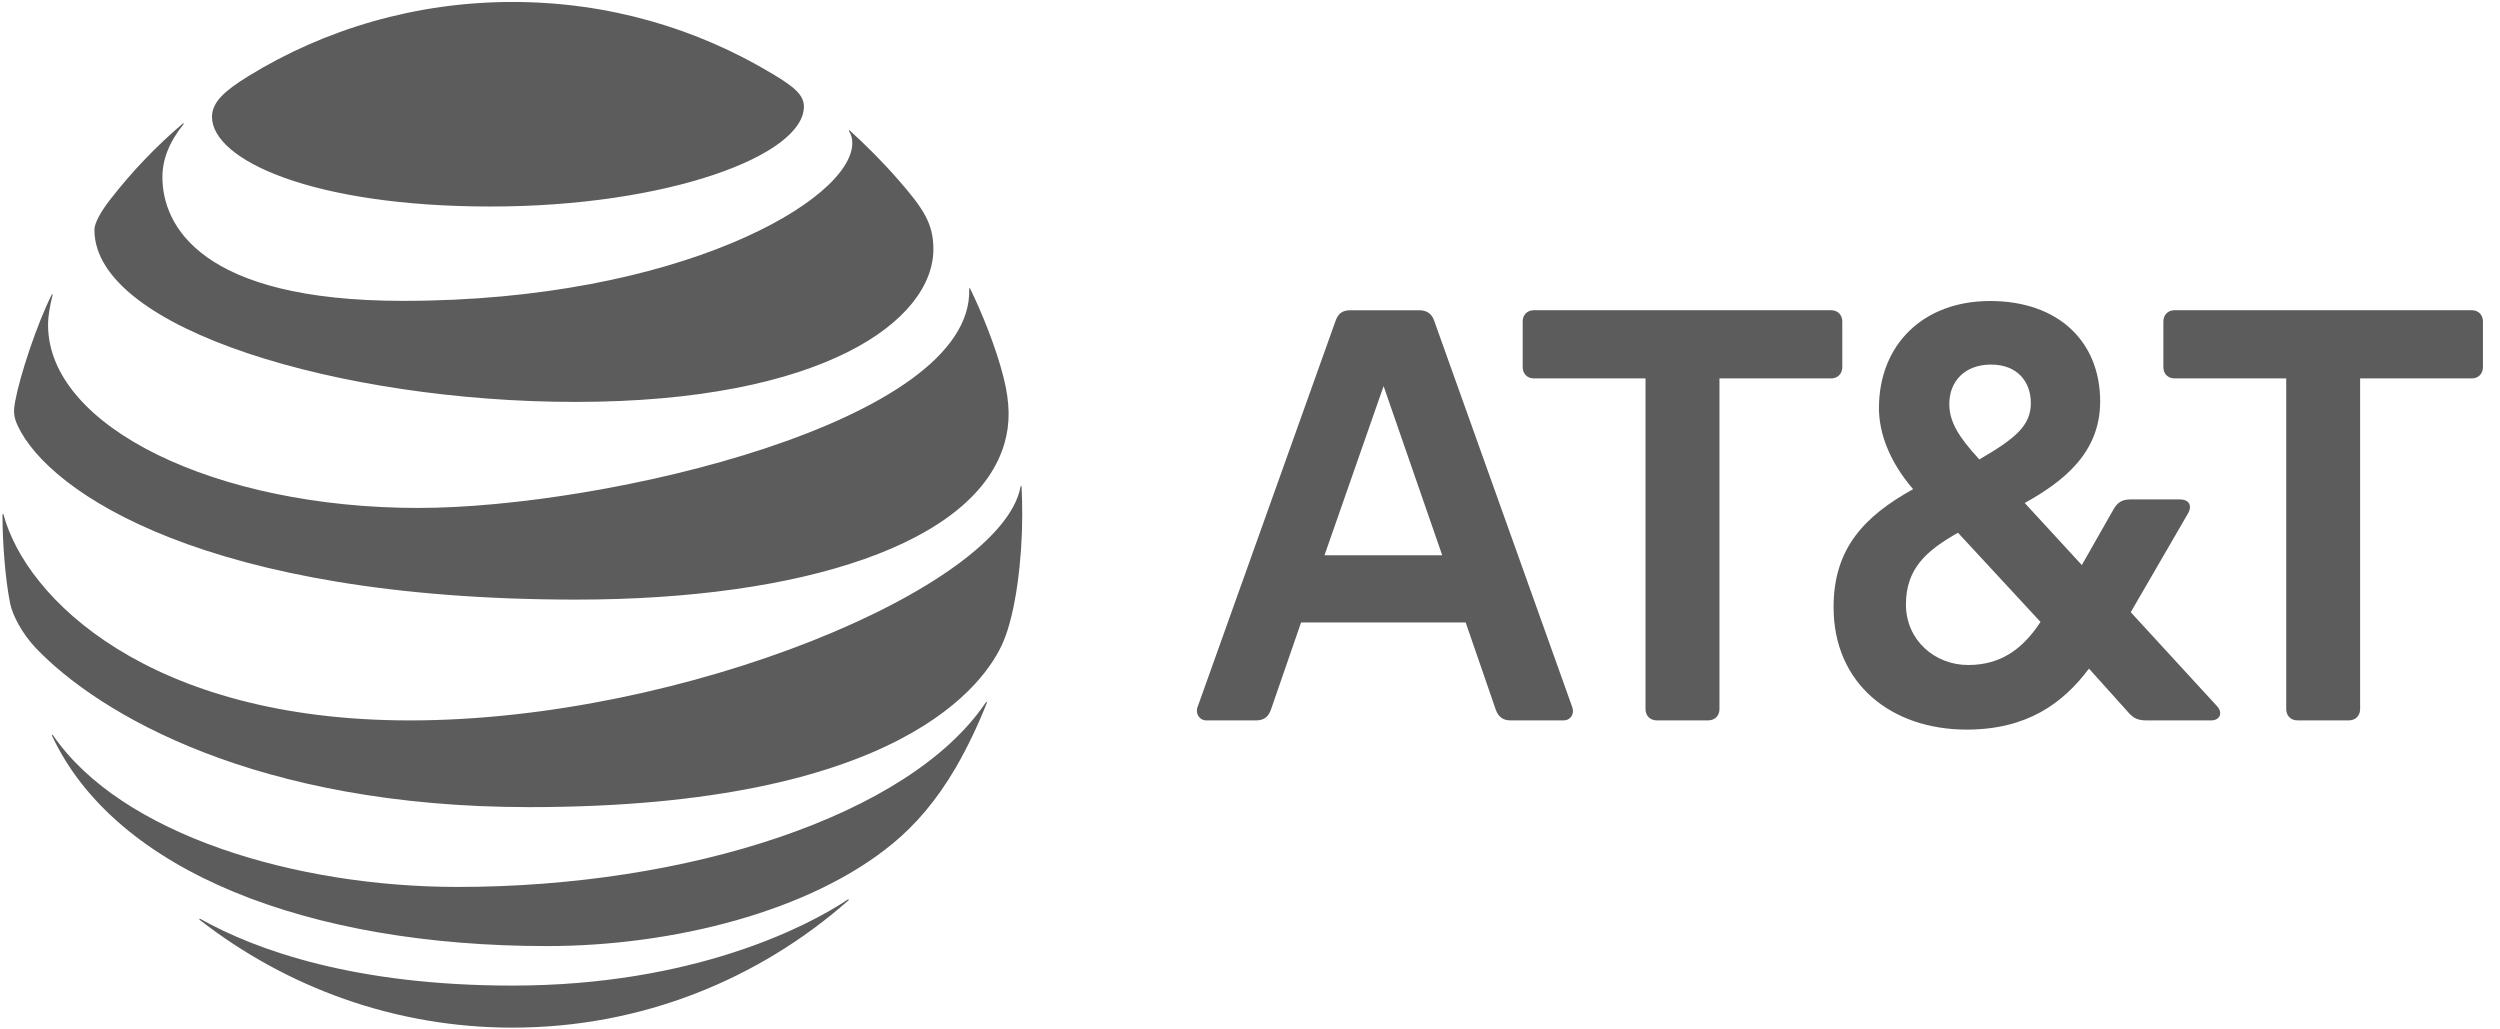
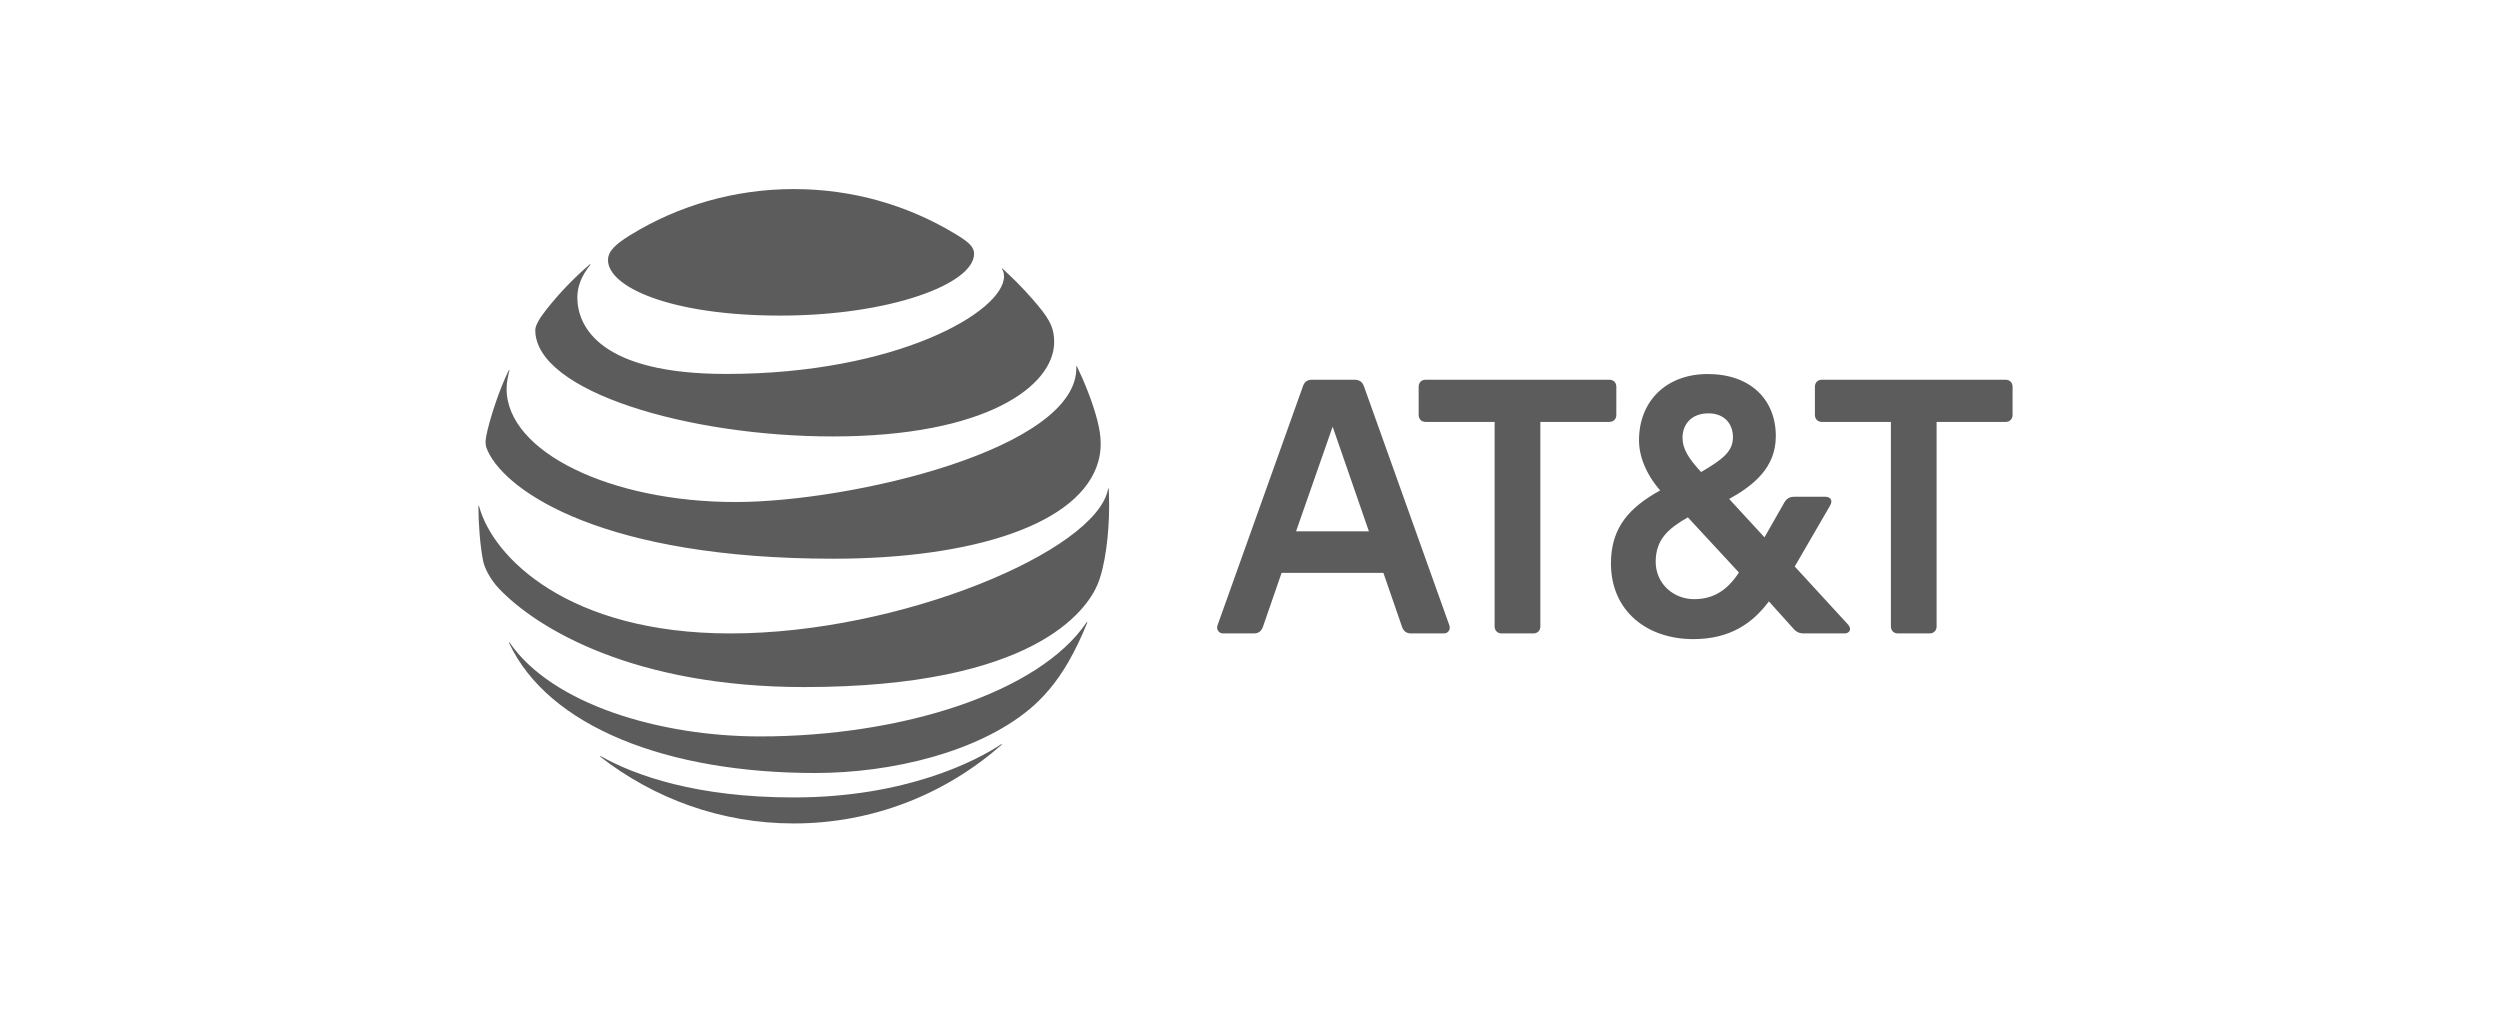
- <svg xmlns="http://www.w3.org/2000/svg" width="107" height="44" viewBox="0 0 107 44" fill="none">
-   <path fill-rule="evenodd" clip-rule="evenodd" d="M94.884 30.218C95.167 30.526 94.993 30.833 94.643 30.833H91.872C91.501 30.833 91.305 30.744 91.065 30.459L89.407 28.616C88.295 30.109 86.745 31.227 84.171 31.227C80.986 31.227 78.477 29.297 78.477 25.984C78.477 23.438 79.83 22.077 81.881 20.936C80.876 19.773 80.419 18.544 80.419 17.469C80.419 14.748 82.317 12.883 85.174 12.883C88.098 12.883 89.887 14.617 89.887 17.184C89.887 19.378 88.317 20.606 86.658 21.528L89.102 24.184L90.476 21.77C90.65 21.485 90.847 21.375 91.195 21.375H93.311C93.661 21.375 93.857 21.617 93.639 21.989L91.196 26.202L94.884 30.218ZM98.33 30.832C98.046 30.832 97.85 30.634 97.85 30.349V16.196H93.072C92.788 16.196 92.592 15.999 92.592 15.713V13.761C92.592 13.475 92.788 13.277 93.072 13.277H105.791C106.075 13.277 106.27 13.475 106.27 13.761V15.713C106.27 15.998 106.075 16.196 105.791 16.196H101.013V30.349C101.013 30.634 100.816 30.832 100.533 30.832H98.33ZM61.727 23.766L59.218 16.525L56.688 23.766H61.727ZM66.92 30.833C67.225 30.833 67.4 30.547 67.291 30.261L61.379 13.717C61.27 13.409 61.051 13.278 60.724 13.278H57.8C57.474 13.278 57.278 13.409 57.168 13.717L51.256 30.261C51.147 30.547 51.344 30.833 51.628 30.833H53.765C54.092 30.833 54.289 30.68 54.397 30.371L55.686 26.642H62.731L64.018 30.371C64.127 30.679 64.324 30.833 64.651 30.833H66.92ZM84.236 28.462C85.632 28.462 86.57 27.783 87.334 26.619L83.801 22.801C82.447 23.569 81.574 24.336 81.574 25.873C81.575 27.387 82.796 28.462 84.236 28.462ZM83.43 17.294C83.43 16.328 84.084 15.604 85.218 15.604C86.353 15.604 86.92 16.35 86.92 17.25C86.92 18.215 86.265 18.764 84.716 19.664C83.822 18.698 83.43 18.04 83.43 17.294ZM73.593 30.349C73.593 30.634 73.396 30.832 73.112 30.832H70.908C70.625 30.832 70.428 30.634 70.428 30.349V16.196H65.651C65.367 16.196 65.171 15.998 65.171 15.713V13.761C65.171 13.475 65.367 13.277 65.651 13.277H78.37C78.653 13.277 78.85 13.475 78.85 13.761V15.713C78.85 15.999 78.653 16.196 78.37 16.196H73.593V30.349Z" fill="#5C5C5C" />
-   <path fill-rule="evenodd" clip-rule="evenodd" d="M21.929 0.084C26.024 0.084 29.822 1.206 33.092 3.179C33.972 3.708 34.407 4.058 34.407 4.559C34.407 6.658 28.552 8.839 21.002 8.839C13.373 8.839 9.073 6.848 9.073 4.997C9.073 4.368 9.627 3.88 10.612 3.27C13.894 1.245 17.806 0.084 21.929 0.084ZM36.34 5.617C36.432 5.762 36.478 5.916 36.478 6.124C36.478 8.562 29.06 12.877 17.252 12.877C8.576 12.877 6.951 9.638 6.951 7.578C6.951 6.842 7.232 6.089 7.85 5.324C7.884 5.278 7.855 5.261 7.816 5.295C6.689 6.256 5.653 7.337 4.745 8.505C4.31 9.057 4.041 9.546 4.041 9.839C4.041 14.107 14.677 17.202 24.623 17.202C35.22 17.202 39.949 13.721 39.949 10.662C39.949 9.569 39.526 8.931 38.444 7.693C37.742 6.888 37.078 6.233 36.374 5.588C36.34 5.56 36.317 5.583 36.34 5.617ZM0.651 17.167C0.861 16.051 1.571 13.895 2.211 12.617C2.228 12.582 2.262 12.589 2.251 12.629C2.144 13.066 2.057 13.486 2.057 13.906C2.057 18.278 9.262 21.74 17.897 21.74C25.87 21.74 41.671 18.065 41.482 12.364C41.476 12.324 41.506 12.319 41.523 12.353C42.031 13.394 42.631 14.878 42.952 16.15C43.238 17.288 43.226 18.133 43.003 18.933C41.79 23.28 34.305 25.663 24.669 25.663C8.874 25.663 2.103 21.09 0.764 18.232C0.597 17.875 0.558 17.645 0.651 17.167ZM17.543 30.834C6.374 30.834 1.107 25.599 0.152 22.027C0.14 21.976 0.106 21.987 0.106 22.034C0.106 23.236 0.226 24.788 0.432 25.818C0.53 26.319 0.936 27.106 1.53 27.733C4.235 30.57 10.977 34.545 22.655 34.545C38.565 34.545 42.203 29.212 42.945 27.458C43.477 26.204 43.752 23.938 43.752 22.034C43.752 21.573 43.74 21.205 43.723 20.844C43.723 20.785 43.689 20.78 43.678 20.837C42.883 25.128 29.289 30.834 17.543 30.834ZM38.21 36.103C34.681 39.019 28.78 40.492 23.41 40.492C13.207 40.492 4.949 37.312 2.227 31.49C2.21 31.445 2.238 31.428 2.267 31.467C5.189 35.729 12.653 37.961 19.59 37.961C29.403 37.961 38.907 34.93 42.19 30.07C42.224 30.017 42.253 30.04 42.236 30.087C41.858 31.041 41.394 32.013 40.92 32.83C40.096 34.251 39.176 35.309 38.21 36.103ZM21.929 43.983C16.891 43.983 12.247 42.252 8.547 39.37C8.513 39.342 8.53 39.307 8.576 39.33C10.972 40.676 15.215 42.183 21.93 42.183C29.656 42.183 34.562 39.658 36.283 38.501C36.329 38.474 36.352 38.501 36.306 38.543C32.469 41.924 27.443 43.983 21.929 43.983Z" fill="#5C5C5C" />
+ <svg xmlns="http://www.w3.org/2000/svg" width="173" height="70" viewBox="0 0 173 70" fill="none">
+   <path fill-rule="evenodd" clip-rule="evenodd" d="M127.884 43.218C128.167 43.526 127.993 43.833 127.643 43.833H124.872C124.501 43.833 124.305 43.744 124.065 43.459L122.407 41.616C121.295 43.109 119.745 44.227 117.171 44.227C113.986 44.227 111.477 42.297 111.477 38.984C111.477 36.438 112.83 35.077 114.881 33.936C113.876 32.773 113.419 31.544 113.419 30.469C113.419 27.748 115.317 25.883 118.174 25.883C121.098 25.883 122.887 27.617 122.887 30.184C122.887 32.378 121.317 33.606 119.658 34.528L122.102 37.184L123.476 34.77C123.65 34.485 123.847 34.375 124.195 34.375H126.311C126.661 34.375 126.857 34.617 126.64 34.989L124.196 39.202L127.884 43.218ZM131.33 43.833C131.046 43.833 130.85 43.634 130.85 43.349V29.196H126.072C125.788 29.196 125.592 28.999 125.592 28.713V26.761C125.592 26.475 125.788 26.277 126.072 26.277H138.791C139.075 26.277 139.27 26.475 139.27 26.761V28.713C139.27 28.998 139.075 29.196 138.791 29.196H134.013V43.349C134.013 43.634 133.816 43.833 133.533 43.833H131.33ZM94.727 36.766L92.219 29.525L89.688 36.766H94.727ZM99.92 43.833C100.225 43.833 100.4 43.547 100.291 43.261L94.379 26.717C94.269 26.409 94.051 26.278 93.724 26.278H90.8C90.474 26.278 90.278 26.409 90.168 26.717L84.256 43.261C84.147 43.547 84.344 43.833 84.628 43.833H86.765C87.091 43.833 87.289 43.679 87.397 43.371L88.686 39.642H95.731L97.018 43.371C97.127 43.679 97.324 43.833 97.651 43.833H99.92ZM117.236 41.462C118.632 41.462 119.57 40.783 120.334 39.619L116.801 35.801C115.447 36.569 114.574 37.336 114.574 38.873C114.575 40.387 115.796 41.462 117.236 41.462ZM116.43 30.294C116.43 29.328 117.084 28.604 118.218 28.604C119.353 28.604 119.92 29.35 119.92 30.25C119.92 31.215 119.265 31.764 117.716 32.664C116.822 31.698 116.43 31.04 116.43 30.294ZM106.593 43.349C106.593 43.634 106.396 43.833 106.112 43.833H103.908C103.625 43.833 103.428 43.634 103.428 43.349V29.196H98.651C98.367 29.196 98.171 28.998 98.171 28.713V26.761C98.171 26.475 98.367 26.277 98.651 26.277H111.37C111.653 26.277 111.85 26.475 111.85 26.761V28.713C111.85 28.999 111.653 29.196 111.37 29.196H106.593V43.349Z" fill="#5C5C5C" />
+   <path fill-rule="evenodd" clip-rule="evenodd" d="M54.929 13.084C59.024 13.084 62.822 14.206 66.092 16.179C66.972 16.708 67.407 17.058 67.407 17.559C67.407 19.658 61.552 21.839 54.002 21.839C46.373 21.839 42.073 19.848 42.073 17.997C42.073 17.368 42.627 16.88 43.612 16.27C46.894 14.245 50.806 13.084 54.929 13.084ZM69.341 18.617C69.432 18.762 69.478 18.916 69.478 19.124C69.478 21.562 62.06 25.877 50.252 25.877C41.575 25.877 39.951 22.638 39.951 20.578C39.951 19.842 40.232 19.089 40.85 18.324C40.883 18.278 40.855 18.261 40.816 18.294C39.689 19.256 38.653 20.337 37.745 21.505C37.31 22.057 37.041 22.546 37.041 22.839C37.041 27.107 47.677 30.202 57.623 30.202C68.22 30.202 72.949 26.721 72.949 23.662C72.949 22.569 72.526 21.931 71.444 20.693C70.742 19.888 70.078 19.233 69.374 18.588C69.341 18.56 69.317 18.583 69.341 18.617ZM33.651 30.167C33.861 29.051 34.571 26.895 35.211 25.617C35.228 25.582 35.262 25.589 35.251 25.629C35.144 26.066 35.057 26.486 35.057 26.906C35.057 31.278 42.262 34.74 50.897 34.74C58.87 34.74 74.671 31.065 74.482 25.364C74.476 25.324 74.506 25.319 74.523 25.353C75.031 26.394 75.631 27.878 75.951 29.15C76.238 30.288 76.226 31.133 76.003 31.933C74.79 36.28 67.305 38.663 57.669 38.663C41.874 38.663 35.103 34.09 33.764 31.232C33.597 30.875 33.558 30.645 33.651 30.167ZM50.543 43.834C39.374 43.834 34.107 38.599 33.152 35.028C33.14 34.976 33.106 34.987 33.106 35.034C33.106 36.236 33.226 37.788 33.432 38.818C33.53 39.319 33.936 40.106 34.53 40.733C37.235 43.57 43.977 47.545 55.655 47.545C71.565 47.545 75.203 42.212 75.945 40.458C76.477 39.204 76.752 36.938 76.752 35.034C76.752 34.573 76.74 34.205 76.723 33.844C76.723 33.785 76.689 33.78 76.678 33.837C75.882 38.129 62.289 43.834 50.543 43.834ZM71.21 49.103C67.681 52.019 61.78 53.492 56.41 53.492C46.208 53.492 37.949 50.312 35.227 44.49C35.209 44.445 35.238 44.428 35.267 44.467C38.189 48.729 45.653 50.961 52.59 50.961C62.403 50.961 71.907 47.93 75.19 43.07C75.224 43.017 75.253 43.04 75.236 43.087C74.858 44.041 74.394 45.013 73.92 45.83C73.096 47.251 72.176 48.309 71.21 49.103ZM54.929 56.983C49.891 56.983 45.247 55.252 41.547 52.37C41.513 52.342 41.53 52.307 41.576 52.33C43.972 53.676 48.215 55.183 54.93 55.183C62.656 55.183 67.562 52.658 69.283 51.501C69.329 51.474 69.352 51.501 69.306 51.543C65.469 54.924 60.443 56.983 54.929 56.983Z" fill="#5C5C5C" />
</svg>
